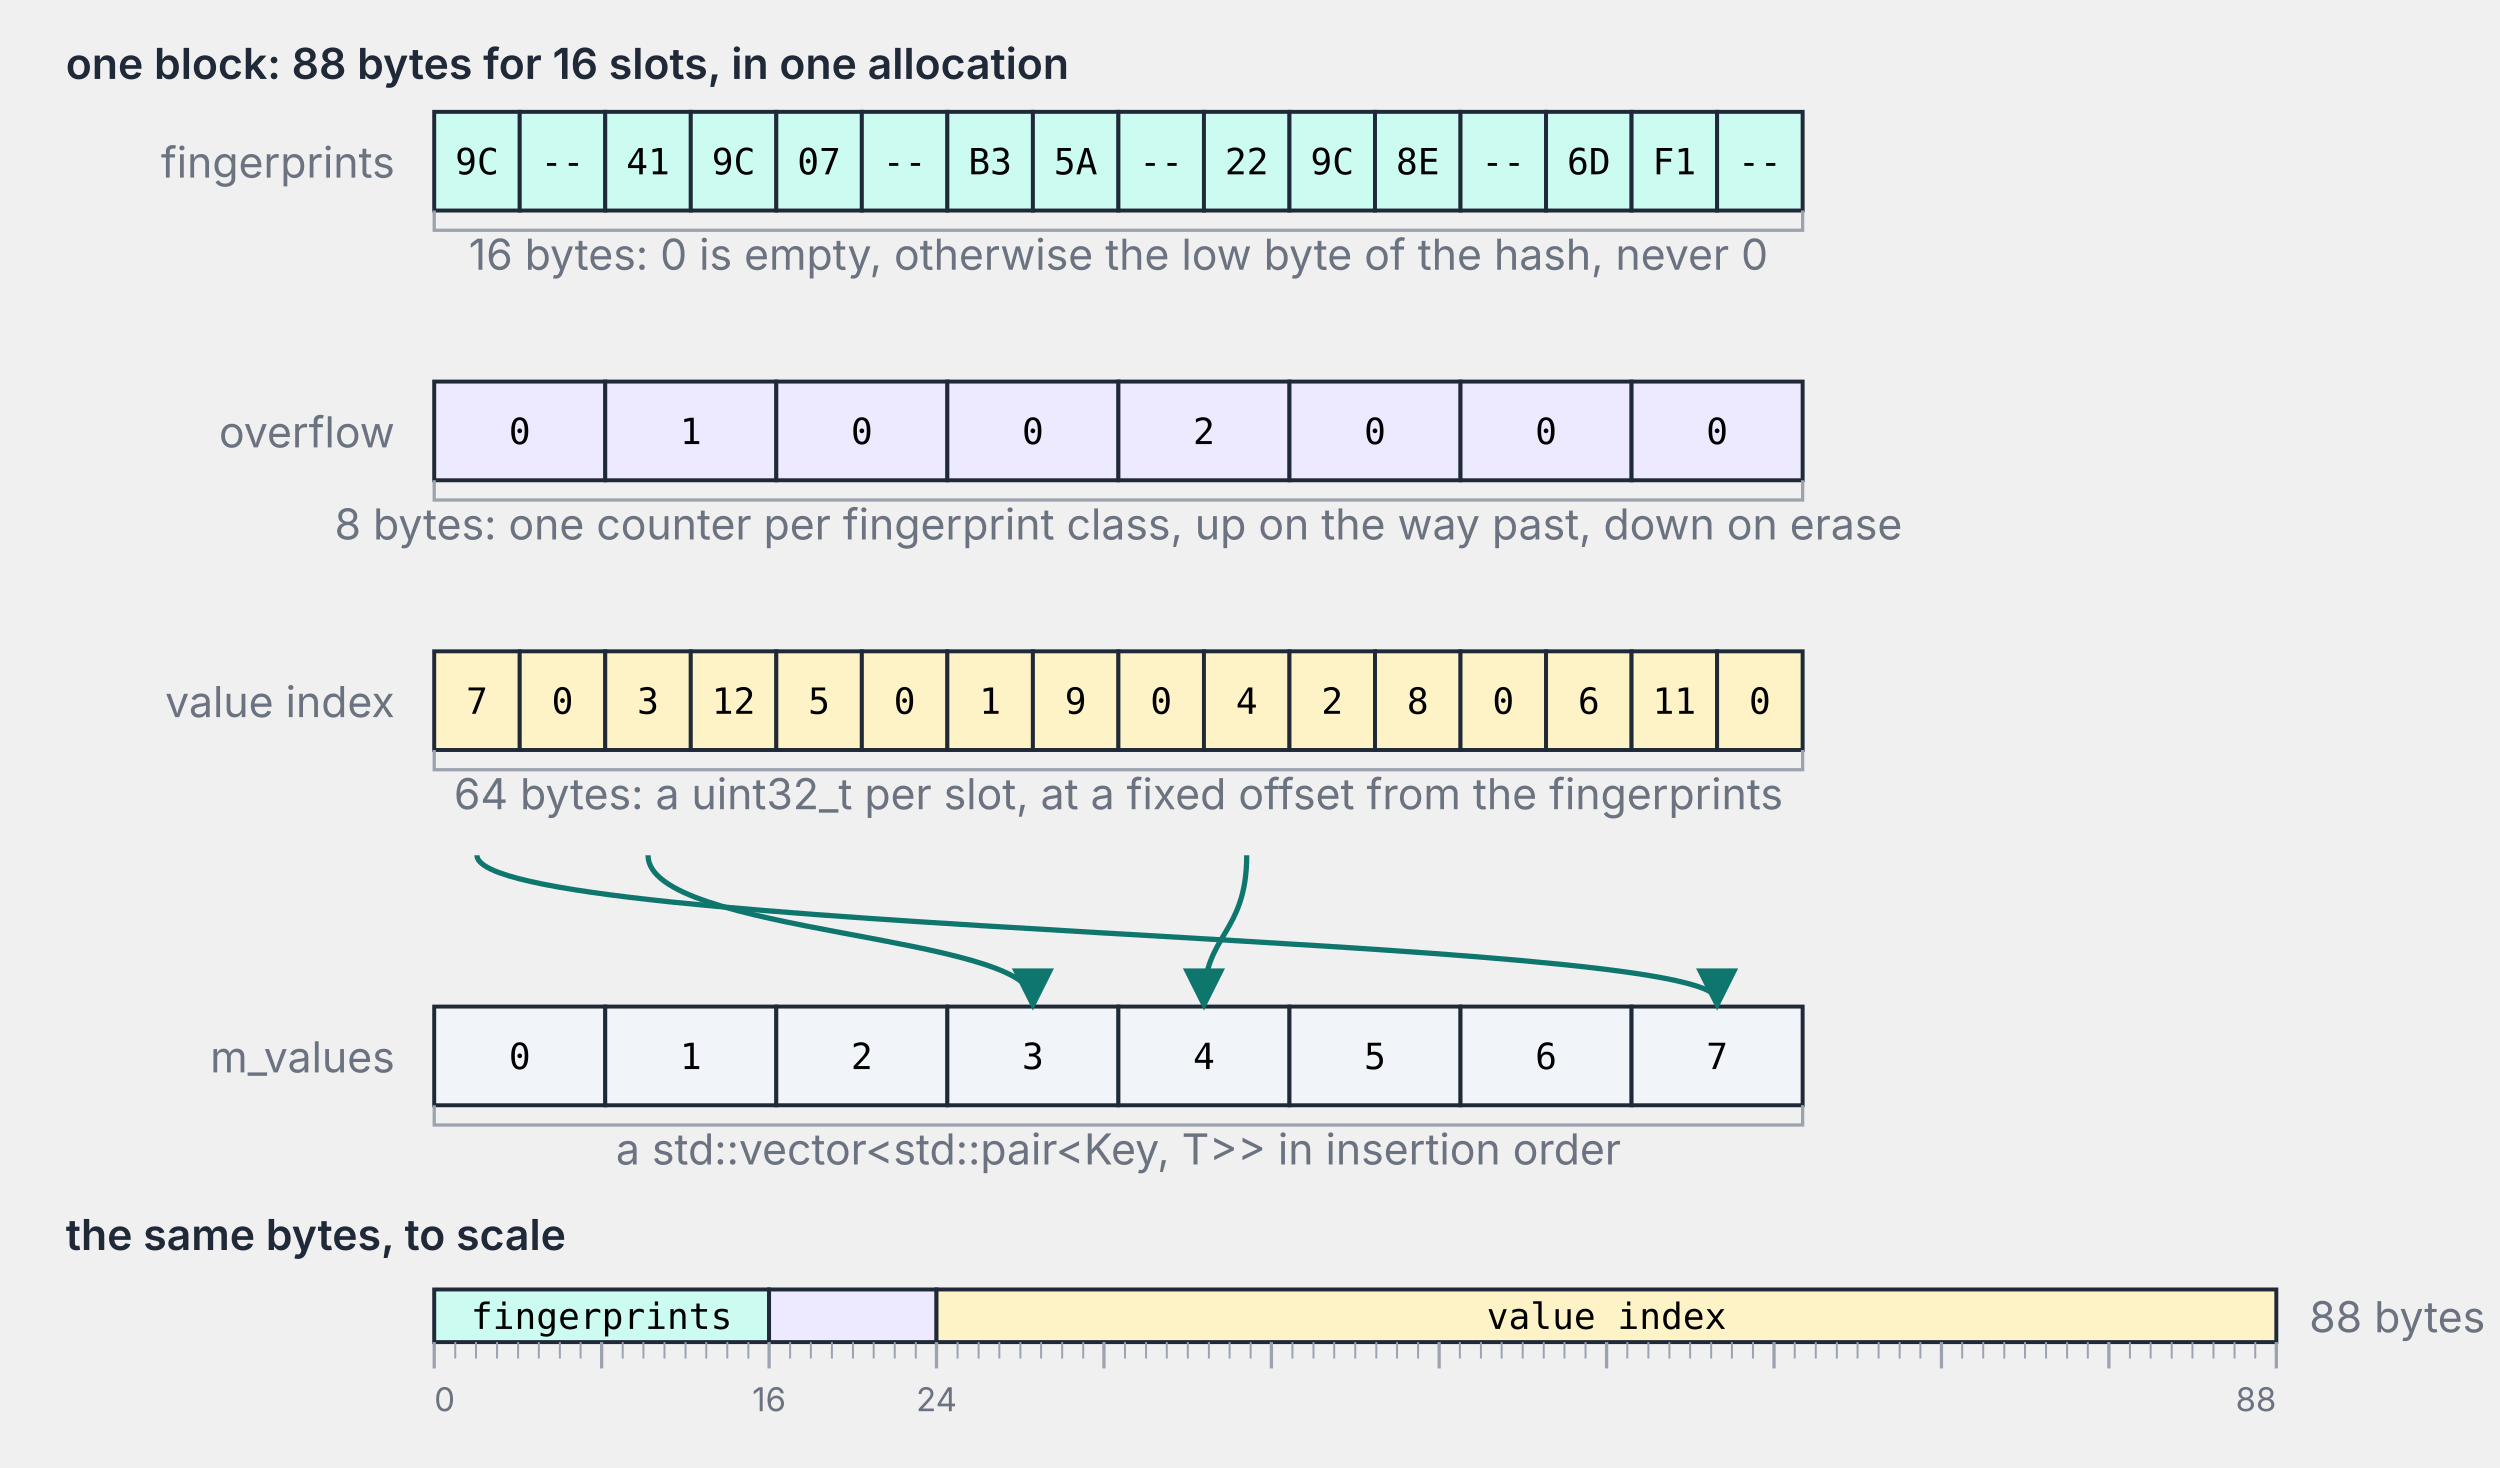
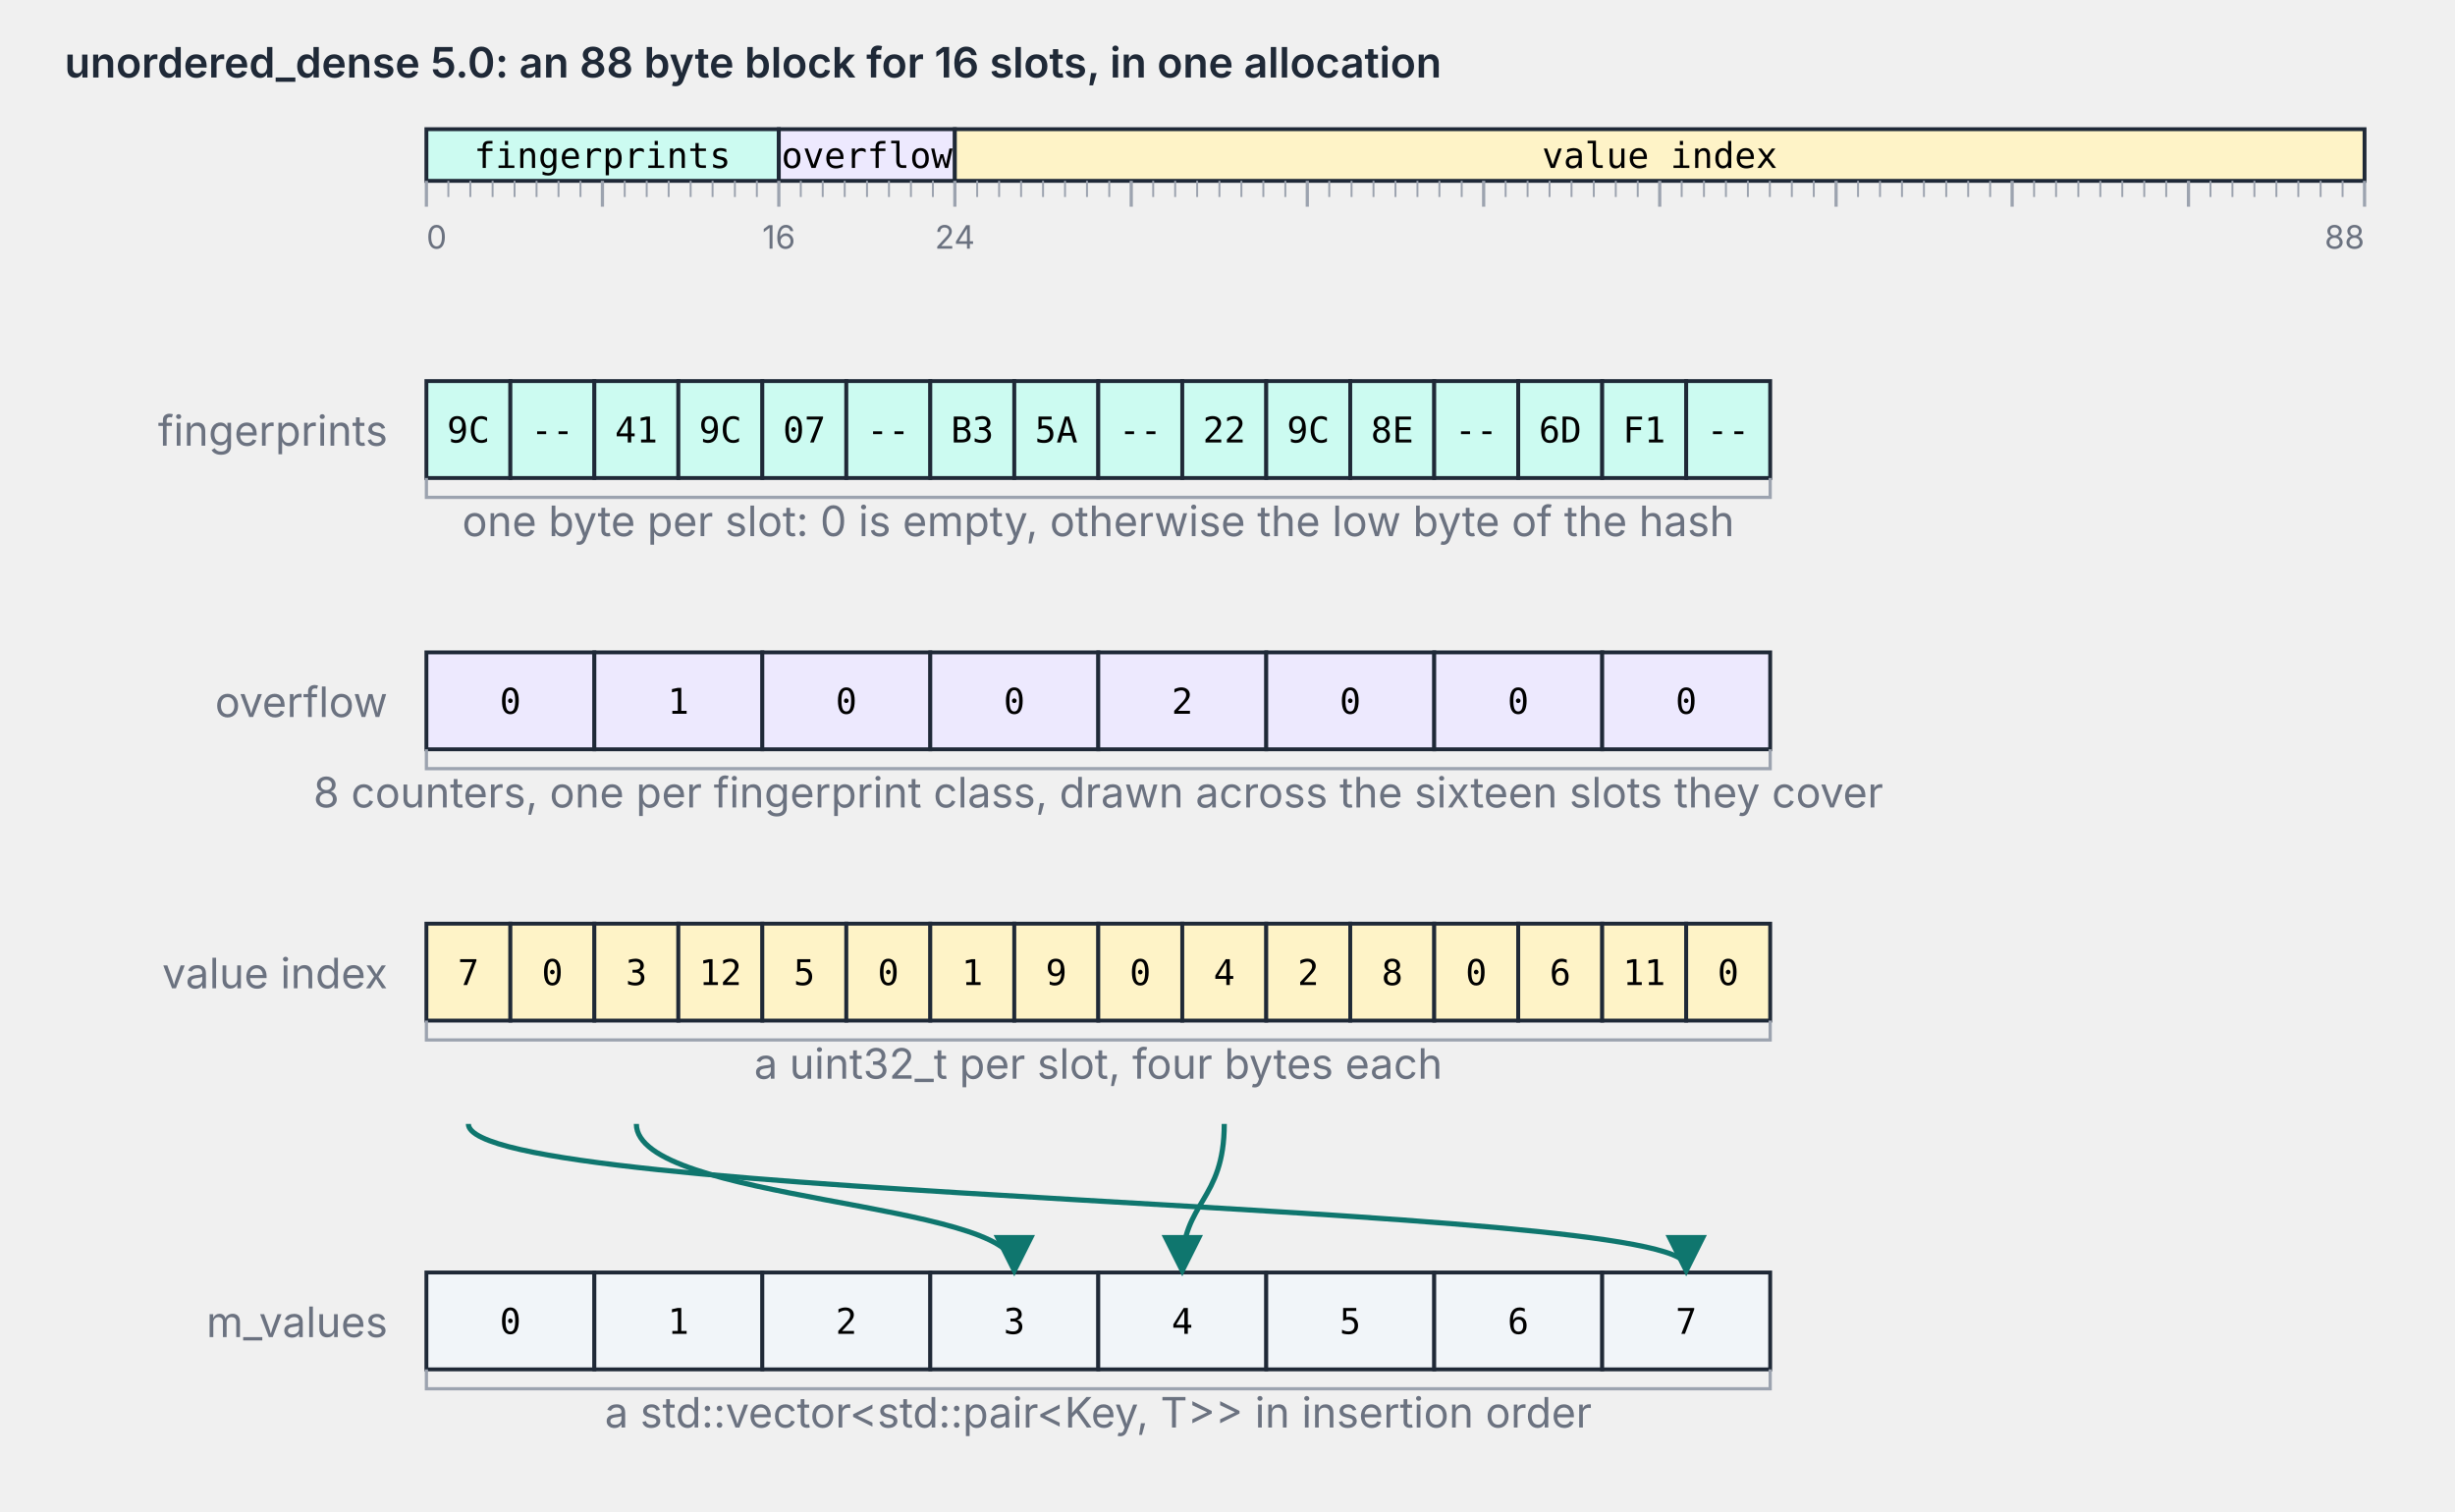
- <svg xmlns="http://www.w3.org/2000/svg" viewBox="0 0 760 446" font-family="Inter, system-ui, sans-serif" font-size="13">
+ <svg xmlns="http://www.w3.org/2000/svg" viewBox="0 0 760 468" font-family="Inter, system-ui, sans-serif" font-size="13">
  <style>
    .mono{font-family:ui-monospace,Menlo,Consolas,monospace;font-size:11px}
    .muted{fill:#6b7280}
    .lbl{fill:#1f2937;font-size:12px}
    .hd{fill:#1f2937;font-weight:600}
    .cell{fill:#fff;stroke:#1f2937;stroke-width:1.2}
    .fp{fill:#ccfbf1}
    .dist{fill:#e0f2fe}
    .idx{fill:#fef3c7}
    .ovf{fill:#ede9fe}
    .payload{fill:#f1f5f9}
    .sent{fill:url(#hatch);stroke:#9ca3af;stroke-width:1.2}
    .arrow{stroke:#0f766e;stroke-width:1.6;fill:none;marker-end:url(#head)}
    .thin{stroke:#9ca3af;stroke-width:1;fill:none}
  </style>
  <defs>
    <pattern id="hatch" width="6" height="6" patternUnits="userSpaceOnUse" patternTransform="rotate(45)">
      <line x1="0" y1="0" x2="0" y2="6" stroke="#d1d5db" stroke-width="2" />
    </pattern>
    <marker id="head" markerWidth="8" markerHeight="8" refX="6" refY="4" orient="auto">
      <path d="M0,0 L8,4 L0,8 z" fill="#0f766e" />
    </marker>
  </defs>
-   <text x="20" y="24" class="hd" text-anchor="start">one block: 88 bytes for 16 slots, in one allocation</text>
-   <rect x="132" y="34" width="26" height="30" class="cell fp" />
-   <text x="145" y="53" class="mono" text-anchor="middle" font-size="11">9C</text>
-   <rect x="158" y="34" width="26" height="30" class="cell fp" />
-   <text x="171" y="53" class="mono" text-anchor="middle" font-size="11">--</text>
-   <rect x="184" y="34" width="26" height="30" class="cell fp" />
-   <text x="197" y="53" class="mono" text-anchor="middle" font-size="11">41</text>
-   <rect x="210" y="34" width="26" height="30" class="cell fp" />
-   <text x="223" y="53" class="mono" text-anchor="middle" font-size="11">9C</text>
-   <rect x="236" y="34" width="26" height="30" class="cell fp" />
-   <text x="249" y="53" class="mono" text-anchor="middle" font-size="11">07</text>
-   <rect x="262" y="34" width="26" height="30" class="cell fp" />
-   <text x="275" y="53" class="mono" text-anchor="middle" font-size="11">--</text>
-   <rect x="288" y="34" width="26" height="30" class="cell fp" />
-   <text x="301" y="53" class="mono" text-anchor="middle" font-size="11">B3</text>
-   <rect x="314" y="34" width="26" height="30" class="cell fp" />
-   <text x="327" y="53" class="mono" text-anchor="middle" font-size="11">5A</text>
-   <rect x="340" y="34" width="26" height="30" class="cell fp" />
-   <text x="353" y="53" class="mono" text-anchor="middle" font-size="11">--</text>
-   <rect x="366" y="34" width="26" height="30" class="cell fp" />
-   <text x="379" y="53" class="mono" text-anchor="middle" font-size="11">22</text>
-   <rect x="392" y="34" width="26" height="30" class="cell fp" />
-   <text x="405" y="53" class="mono" text-anchor="middle" font-size="11">9C</text>
-   <rect x="418" y="34" width="26" height="30" class="cell fp" />
-   <text x="431" y="53" class="mono" text-anchor="middle" font-size="11">8E</text>
-   <rect x="444" y="34" width="26" height="30" class="cell fp" />
-   <text x="457" y="53" class="mono" text-anchor="middle" font-size="11">--</text>
-   <rect x="470" y="34" width="26" height="30" class="cell fp" />
-   <text x="483" y="53" class="mono" text-anchor="middle" font-size="11">6D</text>
-   <rect x="496" y="34" width="26" height="30" class="cell fp" />
-   <text x="509" y="53" class="mono" text-anchor="middle" font-size="11">F1</text>
-   <rect x="522" y="34" width="26" height="30" class="cell fp" />
-   <text x="535" y="53" class="mono" text-anchor="middle" font-size="11">--</text>
-   <text x="120" y="54" class="muted" text-anchor="end">fingerprints</text>
-   <path d="M132,64 L132,70 L548,70 L548,64" class="thin" />
-   <text x="340" y="82" class="muted" text-anchor="middle">16 bytes: 0 is empty, otherwise the low byte of the hash, never 0</text>
-   <rect x="132" y="116" width="52" height="30" class="cell ovf" />
-   <text x="158" y="135" class="mono" text-anchor="middle" font-size="11">0</text>
-   <rect x="184" y="116" width="52" height="30" class="cell ovf" />
-   <text x="210" y="135" class="mono" text-anchor="middle" font-size="11">1</text>
-   <rect x="236" y="116" width="52" height="30" class="cell ovf" />
-   <text x="262" y="135" class="mono" text-anchor="middle" font-size="11">0</text>
-   <rect x="288" y="116" width="52" height="30" class="cell ovf" />
-   <text x="314" y="135" class="mono" text-anchor="middle" font-size="11">0</text>
-   <rect x="340" y="116" width="52" height="30" class="cell ovf" />
-   <text x="366" y="135" class="mono" text-anchor="middle" font-size="11">2</text>
-   <rect x="392" y="116" width="52" height="30" class="cell ovf" />
-   <text x="418" y="135" class="mono" text-anchor="middle" font-size="11">0</text>
-   <rect x="444" y="116" width="52" height="30" class="cell ovf" />
-   <text x="470" y="135" class="mono" text-anchor="middle" font-size="11">0</text>
-   <rect x="496" y="116" width="52" height="30" class="cell ovf" />
-   <text x="522" y="135" class="mono" text-anchor="middle" font-size="11">0</text>
-   <text x="120" y="136" class="muted" text-anchor="end">overflow</text>
-   <path d="M132,146 L132,152 L548,152 L548,146" class="thin" />
-   <text x="340" y="164" class="muted" text-anchor="middle">8 bytes: one counter per fingerprint class, up on the way past, down on erase</text>
-   <rect x="132" y="198" width="26" height="30" class="cell idx" />
-   <text x="145" y="217" class="mono" text-anchor="middle" font-size="11">7</text>
-   <rect x="158" y="198" width="26" height="30" class="cell idx" />
-   <text x="171" y="217" class="mono" text-anchor="middle" font-size="11">0</text>
-   <rect x="184" y="198" width="26" height="30" class="cell idx" />
-   <text x="197" y="217" class="mono" text-anchor="middle" font-size="11">3</text>
-   <rect x="210" y="198" width="26" height="30" class="cell idx" />
-   <text x="223" y="217" class="mono" text-anchor="middle" font-size="11">12</text>
-   <rect x="236" y="198" width="26" height="30" class="cell idx" />
-   <text x="249" y="217" class="mono" text-anchor="middle" font-size="11">5</text>
-   <rect x="262" y="198" width="26" height="30" class="cell idx" />
-   <text x="275" y="217" class="mono" text-anchor="middle" font-size="11">0</text>
-   <rect x="288" y="198" width="26" height="30" class="cell idx" />
-   <text x="301" y="217" class="mono" text-anchor="middle" font-size="11">1</text>
-   <rect x="314" y="198" width="26" height="30" class="cell idx" />
-   <text x="327" y="217" class="mono" text-anchor="middle" font-size="11">9</text>
-   <rect x="340" y="198" width="26" height="30" class="cell idx" />
-   <text x="353" y="217" class="mono" text-anchor="middle" font-size="11">0</text>
-   <rect x="366" y="198" width="26" height="30" class="cell idx" />
-   <text x="379" y="217" class="mono" text-anchor="middle" font-size="11">4</text>
-   <rect x="392" y="198" width="26" height="30" class="cell idx" />
-   <text x="405" y="217" class="mono" text-anchor="middle" font-size="11">2</text>
-   <rect x="418" y="198" width="26" height="30" class="cell idx" />
-   <text x="431" y="217" class="mono" text-anchor="middle" font-size="11">8</text>
-   <rect x="444" y="198" width="26" height="30" class="cell idx" />
-   <text x="457" y="217" class="mono" text-anchor="middle" font-size="11">0</text>
-   <rect x="470" y="198" width="26" height="30" class="cell idx" />
-   <text x="483" y="217" class="mono" text-anchor="middle" font-size="11">6</text>
-   <rect x="496" y="198" width="26" height="30" class="cell idx" />
-   <text x="509" y="217" class="mono" text-anchor="middle" font-size="11">11</text>
-   <rect x="522" y="198" width="26" height="30" class="cell idx" />
-   <text x="535" y="217" class="mono" text-anchor="middle" font-size="11">0</text>
-   <text x="120" y="218" class="muted" text-anchor="end">value index</text>
-   <path d="M132,228 L132,234 L548,234 L548,228" class="thin" />
-   <text x="340" y="246" class="muted" text-anchor="middle">64 bytes: a uint32_t per slot, at a fixed offset from the fingerprints</text>
-   <rect x="132" y="306" width="52" height="30" class="cell payload" />
-   <text x="158" y="325" class="mono" text-anchor="middle" font-size="11">0</text>
-   <rect x="184" y="306" width="52" height="30" class="cell payload" />
-   <text x="210" y="325" class="mono" text-anchor="middle" font-size="11">1</text>
-   <rect x="236" y="306" width="52" height="30" class="cell payload" />
-   <text x="262" y="325" class="mono" text-anchor="middle" font-size="11">2</text>
-   <rect x="288" y="306" width="52" height="30" class="cell payload" />
-   <text x="314" y="325" class="mono" text-anchor="middle" font-size="11">3</text>
-   <rect x="340" y="306" width="52" height="30" class="cell payload" />
-   <text x="366" y="325" class="mono" text-anchor="middle" font-size="11">4</text>
-   <rect x="392" y="306" width="52" height="30" class="cell payload" />
-   <text x="418" y="325" class="mono" text-anchor="middle" font-size="11">5</text>
-   <rect x="444" y="306" width="52" height="30" class="cell payload" />
-   <text x="470" y="325" class="mono" text-anchor="middle" font-size="11">6</text>
-   <rect x="496" y="306" width="52" height="30" class="cell payload" />
-   <text x="522" y="325" class="mono" text-anchor="middle" font-size="11">7</text>
-   <text x="120" y="326" class="muted" text-anchor="end">m_values</text>
-   <path d="M132,336 L132,342 L548,342 L548,336" class="thin" />
-   <text x="340" y="354" class="muted" text-anchor="middle">a std::vector&lt;std::pair&lt;Key, T&gt;&gt; in insertion order</text>
-   <path d="M145.0,260 C145.0,284 522,284 522,304" class="arrow" />
-   <path d="M197.0,260 C197.0,284 314,284 314,304" class="arrow" />
-   <path d="M379.0,260 C379.0,284 366,284 366,304" class="arrow" />
-   <text x="20" y="380" class="hd" text-anchor="start">the same bytes, to scale</text>
-   <rect x="132.0" y="392" width="101.8" height="16" class="cell fp" />
-   <text x="182.9" y="404" class="mono" text-anchor="middle" font-size="9">fingerprints</text>
-   <rect x="233.8" y="392" width="50.9" height="16" class="cell ovf" />
-   <rect x="284.7" y="392" width="407.3" height="16" class="cell idx" />
-   <text x="488.4" y="404" class="mono" text-anchor="middle" font-size="9">value index</text>
-   <line x1="132.0" y1="408" x2="132.0" y2="416" stroke="#9ca3af" stroke-width="1" />
-   <line x1="138.4" y1="408" x2="138.4" y2="413" stroke="#9ca3af" stroke-width="0.6" />
-   <line x1="144.7" y1="408" x2="144.7" y2="413" stroke="#9ca3af" stroke-width="0.6" />
-   <line x1="151.1" y1="408" x2="151.1" y2="413" stroke="#9ca3af" stroke-width="0.6" />
-   <line x1="157.5" y1="408" x2="157.5" y2="413" stroke="#9ca3af" stroke-width="0.6" />
-   <line x1="163.8" y1="408" x2="163.8" y2="413" stroke="#9ca3af" stroke-width="0.6" />
-   <line x1="170.2" y1="408" x2="170.2" y2="413" stroke="#9ca3af" stroke-width="0.6" />
-   <line x1="176.5" y1="408" x2="176.5" y2="413" stroke="#9ca3af" stroke-width="0.6" />
-   <line x1="182.9" y1="408" x2="182.9" y2="416" stroke="#9ca3af" stroke-width="1" />
-   <line x1="189.3" y1="408" x2="189.3" y2="413" stroke="#9ca3af" stroke-width="0.6" />
-   <line x1="195.6" y1="408" x2="195.6" y2="413" stroke="#9ca3af" stroke-width="0.6" />
-   <line x1="202.0" y1="408" x2="202.0" y2="413" stroke="#9ca3af" stroke-width="0.6" />
-   <line x1="208.4" y1="408" x2="208.4" y2="413" stroke="#9ca3af" stroke-width="0.6" />
-   <line x1="214.7" y1="408" x2="214.7" y2="413" stroke="#9ca3af" stroke-width="0.6" />
-   <line x1="221.1" y1="408" x2="221.1" y2="413" stroke="#9ca3af" stroke-width="0.6" />
-   <line x1="227.5" y1="408" x2="227.5" y2="413" stroke="#9ca3af" stroke-width="0.6" />
-   <line x1="233.8" y1="408" x2="233.8" y2="416" stroke="#9ca3af" stroke-width="1" />
-   <line x1="240.2" y1="408" x2="240.2" y2="413" stroke="#9ca3af" stroke-width="0.6" />
-   <line x1="246.5" y1="408" x2="246.5" y2="413" stroke="#9ca3af" stroke-width="0.6" />
-   <line x1="252.9" y1="408" x2="252.9" y2="413" stroke="#9ca3af" stroke-width="0.6" />
-   <line x1="259.3" y1="408" x2="259.3" y2="413" stroke="#9ca3af" stroke-width="0.6" />
-   <line x1="265.6" y1="408" x2="265.6" y2="413" stroke="#9ca3af" stroke-width="0.6" />
-   <line x1="272.0" y1="408" x2="272.0" y2="413" stroke="#9ca3af" stroke-width="0.6" />
-   <line x1="278.4" y1="408" x2="278.4" y2="413" stroke="#9ca3af" stroke-width="0.6" />
-   <line x1="284.7" y1="408" x2="284.7" y2="416" stroke="#9ca3af" stroke-width="1" />
-   <line x1="291.1" y1="408" x2="291.1" y2="413" stroke="#9ca3af" stroke-width="0.6" />
-   <line x1="297.5" y1="408" x2="297.5" y2="413" stroke="#9ca3af" stroke-width="0.6" />
-   <line x1="303.8" y1="408" x2="303.8" y2="413" stroke="#9ca3af" stroke-width="0.6" />
-   <line x1="310.2" y1="408" x2="310.2" y2="413" stroke="#9ca3af" stroke-width="0.6" />
-   <line x1="316.5" y1="408" x2="316.5" y2="413" stroke="#9ca3af" stroke-width="0.6" />
-   <line x1="322.9" y1="408" x2="322.9" y2="413" stroke="#9ca3af" stroke-width="0.6" />
-   <line x1="329.3" y1="408" x2="329.3" y2="413" stroke="#9ca3af" stroke-width="0.6" />
-   <line x1="335.6" y1="408" x2="335.6" y2="416" stroke="#9ca3af" stroke-width="1" />
-   <line x1="342.0" y1="408" x2="342.0" y2="413" stroke="#9ca3af" stroke-width="0.6" />
-   <line x1="348.4" y1="408" x2="348.4" y2="413" stroke="#9ca3af" stroke-width="0.6" />
-   <line x1="354.7" y1="408" x2="354.7" y2="413" stroke="#9ca3af" stroke-width="0.6" />
-   <line x1="361.1" y1="408" x2="361.1" y2="413" stroke="#9ca3af" stroke-width="0.6" />
-   <line x1="367.5" y1="408" x2="367.5" y2="413" stroke="#9ca3af" stroke-width="0.6" />
-   <line x1="373.8" y1="408" x2="373.8" y2="413" stroke="#9ca3af" stroke-width="0.6" />
-   <line x1="380.2" y1="408" x2="380.2" y2="413" stroke="#9ca3af" stroke-width="0.6" />
-   <line x1="386.5" y1="408" x2="386.5" y2="416" stroke="#9ca3af" stroke-width="1" />
-   <line x1="392.9" y1="408" x2="392.9" y2="413" stroke="#9ca3af" stroke-width="0.6" />
-   <line x1="399.3" y1="408" x2="399.3" y2="413" stroke="#9ca3af" stroke-width="0.6" />
-   <line x1="405.6" y1="408" x2="405.6" y2="413" stroke="#9ca3af" stroke-width="0.6" />
-   <line x1="412.0" y1="408" x2="412.0" y2="413" stroke="#9ca3af" stroke-width="0.6" />
-   <line x1="418.4" y1="408" x2="418.4" y2="413" stroke="#9ca3af" stroke-width="0.6" />
-   <line x1="424.7" y1="408" x2="424.7" y2="413" stroke="#9ca3af" stroke-width="0.6" />
-   <line x1="431.1" y1="408" x2="431.1" y2="413" stroke="#9ca3af" stroke-width="0.6" />
-   <line x1="437.5" y1="408" x2="437.5" y2="416" stroke="#9ca3af" stroke-width="1" />
-   <line x1="443.8" y1="408" x2="443.8" y2="413" stroke="#9ca3af" stroke-width="0.6" />
-   <line x1="450.2" y1="408" x2="450.2" y2="413" stroke="#9ca3af" stroke-width="0.6" />
-   <line x1="456.5" y1="408" x2="456.5" y2="413" stroke="#9ca3af" stroke-width="0.6" />
-   <line x1="462.9" y1="408" x2="462.9" y2="413" stroke="#9ca3af" stroke-width="0.6" />
-   <line x1="469.3" y1="408" x2="469.3" y2="413" stroke="#9ca3af" stroke-width="0.6" />
-   <line x1="475.6" y1="408" x2="475.6" y2="413" stroke="#9ca3af" stroke-width="0.6" />
-   <line x1="482.0" y1="408" x2="482.0" y2="413" stroke="#9ca3af" stroke-width="0.6" />
-   <line x1="488.4" y1="408" x2="488.4" y2="416" stroke="#9ca3af" stroke-width="1" />
-   <line x1="494.7" y1="408" x2="494.7" y2="413" stroke="#9ca3af" stroke-width="0.6" />
-   <line x1="501.1" y1="408" x2="501.1" y2="413" stroke="#9ca3af" stroke-width="0.6" />
-   <line x1="507.5" y1="408" x2="507.5" y2="413" stroke="#9ca3af" stroke-width="0.6" />
-   <line x1="513.8" y1="408" x2="513.8" y2="413" stroke="#9ca3af" stroke-width="0.6" />
-   <line x1="520.2" y1="408" x2="520.2" y2="413" stroke="#9ca3af" stroke-width="0.6" />
-   <line x1="526.5" y1="408" x2="526.5" y2="413" stroke="#9ca3af" stroke-width="0.6" />
-   <line x1="532.9" y1="408" x2="532.9" y2="413" stroke="#9ca3af" stroke-width="0.6" />
-   <line x1="539.3" y1="408" x2="539.3" y2="416" stroke="#9ca3af" stroke-width="1" />
-   <line x1="545.6" y1="408" x2="545.6" y2="413" stroke="#9ca3af" stroke-width="0.6" />
-   <line x1="552.0" y1="408" x2="552.0" y2="413" stroke="#9ca3af" stroke-width="0.6" />
-   <line x1="558.4" y1="408" x2="558.4" y2="413" stroke="#9ca3af" stroke-width="0.6" />
-   <line x1="564.7" y1="408" x2="564.7" y2="413" stroke="#9ca3af" stroke-width="0.6" />
-   <line x1="571.1" y1="408" x2="571.1" y2="413" stroke="#9ca3af" stroke-width="0.6" />
-   <line x1="577.5" y1="408" x2="577.5" y2="413" stroke="#9ca3af" stroke-width="0.6" />
-   <line x1="583.8" y1="408" x2="583.8" y2="413" stroke="#9ca3af" stroke-width="0.6" />
-   <line x1="590.2" y1="408" x2="590.2" y2="416" stroke="#9ca3af" stroke-width="1" />
-   <line x1="596.5" y1="408" x2="596.5" y2="413" stroke="#9ca3af" stroke-width="0.6" />
-   <line x1="602.9" y1="408" x2="602.9" y2="413" stroke="#9ca3af" stroke-width="0.6" />
-   <line x1="609.3" y1="408" x2="609.3" y2="413" stroke="#9ca3af" stroke-width="0.6" />
-   <line x1="615.6" y1="408" x2="615.6" y2="413" stroke="#9ca3af" stroke-width="0.6" />
-   <line x1="622.0" y1="408" x2="622.0" y2="413" stroke="#9ca3af" stroke-width="0.6" />
-   <line x1="628.4" y1="408" x2="628.4" y2="413" stroke="#9ca3af" stroke-width="0.6" />
-   <line x1="634.7" y1="408" x2="634.7" y2="413" stroke="#9ca3af" stroke-width="0.6" />
-   <line x1="641.1" y1="408" x2="641.1" y2="416" stroke="#9ca3af" stroke-width="1" />
-   <line x1="647.5" y1="408" x2="647.5" y2="413" stroke="#9ca3af" stroke-width="0.6" />
-   <line x1="653.8" y1="408" x2="653.8" y2="413" stroke="#9ca3af" stroke-width="0.6" />
-   <line x1="660.2" y1="408" x2="660.2" y2="413" stroke="#9ca3af" stroke-width="0.6" />
-   <line x1="666.5" y1="408" x2="666.5" y2="413" stroke="#9ca3af" stroke-width="0.6" />
-   <line x1="672.9" y1="408" x2="672.9" y2="413" stroke="#9ca3af" stroke-width="0.6" />
-   <line x1="679.3" y1="408" x2="679.3" y2="413" stroke="#9ca3af" stroke-width="0.6" />
-   <line x1="685.6" y1="408" x2="685.6" y2="413" stroke="#9ca3af" stroke-width="0.6" />
-   <line x1="692.0" y1="408" x2="692.0" y2="416" stroke="#9ca3af" stroke-width="1" />
-   <text x="132.0" y="429" class="muted" text-anchor="start" font-size="10">0</text>
-   <text x="233.8" y="429" class="muted" text-anchor="middle" font-size="10">16</text>
-   <text x="284.7" y="429" class="muted" text-anchor="middle" font-size="10">24</text>
-   <text x="692.0" y="429" class="muted" text-anchor="end" font-size="10">88</text>
-   <text x="702" y="405" class="muted" text-anchor="start">88 bytes</text>
+   <text x="20" y="24" class="hd" text-anchor="start">unordered_dense 5.0: an 88 byte block for 16 slots, in one allocation</text>
+   <rect x="132.0" y="40" width="109.1" height="16" class="cell fp" />
+   <text x="186.5" y="52" class="mono" text-anchor="middle" font-size="9">fingerprints</text>
+   <rect x="241.1" y="40" width="54.5" height="16" class="cell ovf" />
+   <text x="268.4" y="52" class="mono" text-anchor="middle" font-size="9">overflow</text>
+   <rect x="295.6" y="40" width="436.4" height="16" class="cell idx" />
+   <text x="513.8" y="52" class="mono" text-anchor="middle" font-size="9">value index</text>
+   <line x1="132.0" y1="56" x2="132.0" y2="64" stroke="#9ca3af" stroke-width="1" />
+   <line x1="138.8" y1="56" x2="138.8" y2="61" stroke="#9ca3af" stroke-width="0.6" />
+   <line x1="145.6" y1="56" x2="145.6" y2="61" stroke="#9ca3af" stroke-width="0.6" />
+   <line x1="152.5" y1="56" x2="152.5" y2="61" stroke="#9ca3af" stroke-width="0.6" />
+   <line x1="159.3" y1="56" x2="159.3" y2="61" stroke="#9ca3af" stroke-width="0.6" />
+   <line x1="166.1" y1="56" x2="166.1" y2="61" stroke="#9ca3af" stroke-width="0.6" />
+   <line x1="172.9" y1="56" x2="172.9" y2="61" stroke="#9ca3af" stroke-width="0.6" />
+   <line x1="179.7" y1="56" x2="179.7" y2="61" stroke="#9ca3af" stroke-width="0.6" />
+   <line x1="186.5" y1="56" x2="186.5" y2="64" stroke="#9ca3af" stroke-width="1" />
+   <line x1="193.4" y1="56" x2="193.4" y2="61" stroke="#9ca3af" stroke-width="0.6" />
+   <line x1="200.2" y1="56" x2="200.2" y2="61" stroke="#9ca3af" stroke-width="0.6" />
+   <line x1="207.0" y1="56" x2="207.0" y2="61" stroke="#9ca3af" stroke-width="0.6" />
+   <line x1="213.8" y1="56" x2="213.8" y2="61" stroke="#9ca3af" stroke-width="0.6" />
+   <line x1="220.6" y1="56" x2="220.6" y2="61" stroke="#9ca3af" stroke-width="0.6" />
+   <line x1="227.5" y1="56" x2="227.5" y2="61" stroke="#9ca3af" stroke-width="0.6" />
+   <line x1="234.3" y1="56" x2="234.3" y2="61" stroke="#9ca3af" stroke-width="0.6" />
+   <line x1="241.1" y1="56" x2="241.1" y2="64" stroke="#9ca3af" stroke-width="1" />
+   <line x1="247.9" y1="56" x2="247.9" y2="61" stroke="#9ca3af" stroke-width="0.6" />
+   <line x1="254.7" y1="56" x2="254.7" y2="61" stroke="#9ca3af" stroke-width="0.6" />
+   <line x1="261.5" y1="56" x2="261.5" y2="61" stroke="#9ca3af" stroke-width="0.6" />
+   <line x1="268.4" y1="56" x2="268.4" y2="61" stroke="#9ca3af" stroke-width="0.6" />
+   <line x1="275.2" y1="56" x2="275.2" y2="61" stroke="#9ca3af" stroke-width="0.6" />
+   <line x1="282.0" y1="56" x2="282.0" y2="61" stroke="#9ca3af" stroke-width="0.6" />
+   <line x1="288.8" y1="56" x2="288.8" y2="61" stroke="#9ca3af" stroke-width="0.6" />
+   <line x1="295.6" y1="56" x2="295.6" y2="64" stroke="#9ca3af" stroke-width="1" />
+   <line x1="302.5" y1="56" x2="302.5" y2="61" stroke="#9ca3af" stroke-width="0.6" />
+   <line x1="309.3" y1="56" x2="309.3" y2="61" stroke="#9ca3af" stroke-width="0.6" />
+   <line x1="316.1" y1="56" x2="316.1" y2="61" stroke="#9ca3af" stroke-width="0.6" />
+   <line x1="322.9" y1="56" x2="322.9" y2="61" stroke="#9ca3af" stroke-width="0.6" />
+   <line x1="329.7" y1="56" x2="329.7" y2="61" stroke="#9ca3af" stroke-width="0.6" />
+   <line x1="336.5" y1="56" x2="336.5" y2="61" stroke="#9ca3af" stroke-width="0.6" />
+   <line x1="343.4" y1="56" x2="343.4" y2="61" stroke="#9ca3af" stroke-width="0.6" />
+   <line x1="350.2" y1="56" x2="350.2" y2="64" stroke="#9ca3af" stroke-width="1" />
+   <line x1="357.0" y1="56" x2="357.0" y2="61" stroke="#9ca3af" stroke-width="0.6" />
+   <line x1="363.8" y1="56" x2="363.8" y2="61" stroke="#9ca3af" stroke-width="0.6" />
+   <line x1="370.6" y1="56" x2="370.6" y2="61" stroke="#9ca3af" stroke-width="0.6" />
+   <line x1="377.5" y1="56" x2="377.5" y2="61" stroke="#9ca3af" stroke-width="0.6" />
+   <line x1="384.3" y1="56" x2="384.3" y2="61" stroke="#9ca3af" stroke-width="0.6" />
+   <line x1="391.1" y1="56" x2="391.1" y2="61" stroke="#9ca3af" stroke-width="0.6" />
+   <line x1="397.9" y1="56" x2="397.9" y2="61" stroke="#9ca3af" stroke-width="0.6" />
+   <line x1="404.7" y1="56" x2="404.7" y2="64" stroke="#9ca3af" stroke-width="1" />
+   <line x1="411.5" y1="56" x2="411.5" y2="61" stroke="#9ca3af" stroke-width="0.6" />
+   <line x1="418.4" y1="56" x2="418.4" y2="61" stroke="#9ca3af" stroke-width="0.6" />
+   <line x1="425.2" y1="56" x2="425.2" y2="61" stroke="#9ca3af" stroke-width="0.6" />
+   <line x1="432.0" y1="56" x2="432.0" y2="61" stroke="#9ca3af" stroke-width="0.6" />
+   <line x1="438.8" y1="56" x2="438.8" y2="61" stroke="#9ca3af" stroke-width="0.6" />
+   <line x1="445.6" y1="56" x2="445.6" y2="61" stroke="#9ca3af" stroke-width="0.6" />
+   <line x1="452.5" y1="56" x2="452.5" y2="61" stroke="#9ca3af" stroke-width="0.6" />
+   <line x1="459.3" y1="56" x2="459.3" y2="64" stroke="#9ca3af" stroke-width="1" />
+   <line x1="466.1" y1="56" x2="466.1" y2="61" stroke="#9ca3af" stroke-width="0.6" />
+   <line x1="472.9" y1="56" x2="472.9" y2="61" stroke="#9ca3af" stroke-width="0.6" />
+   <line x1="479.7" y1="56" x2="479.7" y2="61" stroke="#9ca3af" stroke-width="0.6" />
+   <line x1="486.5" y1="56" x2="486.5" y2="61" stroke="#9ca3af" stroke-width="0.6" />
+   <line x1="493.4" y1="56" x2="493.4" y2="61" stroke="#9ca3af" stroke-width="0.6" />
+   <line x1="500.2" y1="56" x2="500.2" y2="61" stroke="#9ca3af" stroke-width="0.6" />
+   <line x1="507.0" y1="56" x2="507.0" y2="61" stroke="#9ca3af" stroke-width="0.6" />
+   <line x1="513.8" y1="56" x2="513.8" y2="64" stroke="#9ca3af" stroke-width="1" />
+   <line x1="520.6" y1="56" x2="520.6" y2="61" stroke="#9ca3af" stroke-width="0.6" />
+   <line x1="527.5" y1="56" x2="527.5" y2="61" stroke="#9ca3af" stroke-width="0.6" />
+   <line x1="534.3" y1="56" x2="534.3" y2="61" stroke="#9ca3af" stroke-width="0.6" />
+   <line x1="541.1" y1="56" x2="541.1" y2="61" stroke="#9ca3af" stroke-width="0.6" />
+   <line x1="547.9" y1="56" x2="547.9" y2="61" stroke="#9ca3af" stroke-width="0.6" />
+   <line x1="554.7" y1="56" x2="554.7" y2="61" stroke="#9ca3af" stroke-width="0.6" />
+   <line x1="561.5" y1="56" x2="561.5" y2="61" stroke="#9ca3af" stroke-width="0.6" />
+   <line x1="568.4" y1="56" x2="568.4" y2="64" stroke="#9ca3af" stroke-width="1" />
+   <line x1="575.2" y1="56" x2="575.2" y2="61" stroke="#9ca3af" stroke-width="0.6" />
+   <line x1="582.0" y1="56" x2="582.0" y2="61" stroke="#9ca3af" stroke-width="0.6" />
+   <line x1="588.8" y1="56" x2="588.8" y2="61" stroke="#9ca3af" stroke-width="0.6" />
+   <line x1="595.6" y1="56" x2="595.6" y2="61" stroke="#9ca3af" stroke-width="0.6" />
+   <line x1="602.5" y1="56" x2="602.5" y2="61" stroke="#9ca3af" stroke-width="0.6" />
+   <line x1="609.3" y1="56" x2="609.3" y2="61" stroke="#9ca3af" stroke-width="0.6" />
+   <line x1="616.1" y1="56" x2="616.1" y2="61" stroke="#9ca3af" stroke-width="0.6" />
+   <line x1="622.9" y1="56" x2="622.9" y2="64" stroke="#9ca3af" stroke-width="1" />
+   <line x1="629.7" y1="56" x2="629.7" y2="61" stroke="#9ca3af" stroke-width="0.6" />
+   <line x1="636.5" y1="56" x2="636.5" y2="61" stroke="#9ca3af" stroke-width="0.6" />
+   <line x1="643.4" y1="56" x2="643.4" y2="61" stroke="#9ca3af" stroke-width="0.6" />
+   <line x1="650.2" y1="56" x2="650.2" y2="61" stroke="#9ca3af" stroke-width="0.6" />
+   <line x1="657.0" y1="56" x2="657.0" y2="61" stroke="#9ca3af" stroke-width="0.6" />
+   <line x1="663.8" y1="56" x2="663.8" y2="61" stroke="#9ca3af" stroke-width="0.6" />
+   <line x1="670.6" y1="56" x2="670.6" y2="61" stroke="#9ca3af" stroke-width="0.6" />
+   <line x1="677.5" y1="56" x2="677.5" y2="64" stroke="#9ca3af" stroke-width="1" />
+   <line x1="684.3" y1="56" x2="684.3" y2="61" stroke="#9ca3af" stroke-width="0.6" />
+   <line x1="691.1" y1="56" x2="691.1" y2="61" stroke="#9ca3af" stroke-width="0.6" />
+   <line x1="697.9" y1="56" x2="697.9" y2="61" stroke="#9ca3af" stroke-width="0.6" />
+   <line x1="704.7" y1="56" x2="704.7" y2="61" stroke="#9ca3af" stroke-width="0.6" />
+   <line x1="711.5" y1="56" x2="711.5" y2="61" stroke="#9ca3af" stroke-width="0.6" />
+   <line x1="718.4" y1="56" x2="718.4" y2="61" stroke="#9ca3af" stroke-width="0.6" />
+   <line x1="725.2" y1="56" x2="725.2" y2="61" stroke="#9ca3af" stroke-width="0.6" />
+   <line x1="732.0" y1="56" x2="732.0" y2="64" stroke="#9ca3af" stroke-width="1" />
+   <text x="132.0" y="77" class="muted" text-anchor="start" font-size="10">0</text>
+   <text x="241.1" y="77" class="muted" text-anchor="middle" font-size="10">16</text>
+   <text x="295.6" y="77" class="muted" text-anchor="middle" font-size="10">24</text>
+   <text x="732.0" y="77" class="muted" text-anchor="end" font-size="10">88</text>
+   <rect x="132" y="118" width="26" height="30" class="cell fp" />
+   <text x="145" y="137" class="mono" text-anchor="middle" font-size="11">9C</text>
+   <rect x="158" y="118" width="26" height="30" class="cell fp" />
+   <text x="171" y="137" class="mono" text-anchor="middle" font-size="11">--</text>
+   <rect x="184" y="118" width="26" height="30" class="cell fp" />
+   <text x="197" y="137" class="mono" text-anchor="middle" font-size="11">41</text>
+   <rect x="210" y="118" width="26" height="30" class="cell fp" />
+   <text x="223" y="137" class="mono" text-anchor="middle" font-size="11">9C</text>
+   <rect x="236" y="118" width="26" height="30" class="cell fp" />
+   <text x="249" y="137" class="mono" text-anchor="middle" font-size="11">07</text>
+   <rect x="262" y="118" width="26" height="30" class="cell fp" />
+   <text x="275" y="137" class="mono" text-anchor="middle" font-size="11">--</text>
+   <rect x="288" y="118" width="26" height="30" class="cell fp" />
+   <text x="301" y="137" class="mono" text-anchor="middle" font-size="11">B3</text>
+   <rect x="314" y="118" width="26" height="30" class="cell fp" />
+   <text x="327" y="137" class="mono" text-anchor="middle" font-size="11">5A</text>
+   <rect x="340" y="118" width="26" height="30" class="cell fp" />
+   <text x="353" y="137" class="mono" text-anchor="middle" font-size="11">--</text>
+   <rect x="366" y="118" width="26" height="30" class="cell fp" />
+   <text x="379" y="137" class="mono" text-anchor="middle" font-size="11">22</text>
+   <rect x="392" y="118" width="26" height="30" class="cell fp" />
+   <text x="405" y="137" class="mono" text-anchor="middle" font-size="11">9C</text>
+   <rect x="418" y="118" width="26" height="30" class="cell fp" />
+   <text x="431" y="137" class="mono" text-anchor="middle" font-size="11">8E</text>
+   <rect x="444" y="118" width="26" height="30" class="cell fp" />
+   <text x="457" y="137" class="mono" text-anchor="middle" font-size="11">--</text>
+   <rect x="470" y="118" width="26" height="30" class="cell fp" />
+   <text x="483" y="137" class="mono" text-anchor="middle" font-size="11">6D</text>
+   <rect x="496" y="118" width="26" height="30" class="cell fp" />
+   <text x="509" y="137" class="mono" text-anchor="middle" font-size="11">F1</text>
+   <rect x="522" y="118" width="26" height="30" class="cell fp" />
+   <text x="535" y="137" class="mono" text-anchor="middle" font-size="11">--</text>
+   <text x="120" y="138" class="muted" text-anchor="end">fingerprints</text>
+   <path d="M132,148 L132,154 L548,154 L548,148" class="thin" />
+   <text x="340" y="166" class="muted" text-anchor="middle">one byte per slot: 0 is empty, otherwise the low byte of the hash</text>
+   <rect x="132" y="202" width="52" height="30" class="cell ovf" />
+   <text x="158" y="221" class="mono" text-anchor="middle" font-size="11">0</text>
+   <rect x="184" y="202" width="52" height="30" class="cell ovf" />
+   <text x="210" y="221" class="mono" text-anchor="middle" font-size="11">1</text>
+   <rect x="236" y="202" width="52" height="30" class="cell ovf" />
+   <text x="262" y="221" class="mono" text-anchor="middle" font-size="11">0</text>
+   <rect x="288" y="202" width="52" height="30" class="cell ovf" />
+   <text x="314" y="221" class="mono" text-anchor="middle" font-size="11">0</text>
+   <rect x="340" y="202" width="52" height="30" class="cell ovf" />
+   <text x="366" y="221" class="mono" text-anchor="middle" font-size="11">2</text>
+   <rect x="392" y="202" width="52" height="30" class="cell ovf" />
+   <text x="418" y="221" class="mono" text-anchor="middle" font-size="11">0</text>
+   <rect x="444" y="202" width="52" height="30" class="cell ovf" />
+   <text x="470" y="221" class="mono" text-anchor="middle" font-size="11">0</text>
+   <rect x="496" y="202" width="52" height="30" class="cell ovf" />
+   <text x="522" y="221" class="mono" text-anchor="middle" font-size="11">0</text>
+   <text x="120" y="222" class="muted" text-anchor="end">overflow</text>
+   <path d="M132,232 L132,238 L548,238 L548,232" class="thin" />
+   <text x="340" y="250" class="muted" text-anchor="middle">8 counters, one per fingerprint class, drawn across the sixteen slots they cover</text>
+   <rect x="132" y="286" width="26" height="30" class="cell idx" />
+   <text x="145" y="305" class="mono" text-anchor="middle" font-size="11">7</text>
+   <rect x="158" y="286" width="26" height="30" class="cell idx" />
+   <text x="171" y="305" class="mono" text-anchor="middle" font-size="11">0</text>
+   <rect x="184" y="286" width="26" height="30" class="cell idx" />
+   <text x="197" y="305" class="mono" text-anchor="middle" font-size="11">3</text>
+   <rect x="210" y="286" width="26" height="30" class="cell idx" />
+   <text x="223" y="305" class="mono" text-anchor="middle" font-size="11">12</text>
+   <rect x="236" y="286" width="26" height="30" class="cell idx" />
+   <text x="249" y="305" class="mono" text-anchor="middle" font-size="11">5</text>
+   <rect x="262" y="286" width="26" height="30" class="cell idx" />
+   <text x="275" y="305" class="mono" text-anchor="middle" font-size="11">0</text>
+   <rect x="288" y="286" width="26" height="30" class="cell idx" />
+   <text x="301" y="305" class="mono" text-anchor="middle" font-size="11">1</text>
+   <rect x="314" y="286" width="26" height="30" class="cell idx" />
+   <text x="327" y="305" class="mono" text-anchor="middle" font-size="11">9</text>
+   <rect x="340" y="286" width="26" height="30" class="cell idx" />
+   <text x="353" y="305" class="mono" text-anchor="middle" font-size="11">0</text>
+   <rect x="366" y="286" width="26" height="30" class="cell idx" />
+   <text x="379" y="305" class="mono" text-anchor="middle" font-size="11">4</text>
+   <rect x="392" y="286" width="26" height="30" class="cell idx" />
+   <text x="405" y="305" class="mono" text-anchor="middle" font-size="11">2</text>
+   <rect x="418" y="286" width="26" height="30" class="cell idx" />
+   <text x="431" y="305" class="mono" text-anchor="middle" font-size="11">8</text>
+   <rect x="444" y="286" width="26" height="30" class="cell idx" />
+   <text x="457" y="305" class="mono" text-anchor="middle" font-size="11">0</text>
+   <rect x="470" y="286" width="26" height="30" class="cell idx" />
+   <text x="483" y="305" class="mono" text-anchor="middle" font-size="11">6</text>
+   <rect x="496" y="286" width="26" height="30" class="cell idx" />
+   <text x="509" y="305" class="mono" text-anchor="middle" font-size="11">11</text>
+   <rect x="522" y="286" width="26" height="30" class="cell idx" />
+   <text x="535" y="305" class="mono" text-anchor="middle" font-size="11">0</text>
+   <text x="120" y="306" class="muted" text-anchor="end">value index</text>
+   <path d="M132,316 L132,322 L548,322 L548,316" class="thin" />
+   <text x="340" y="334" class="muted" text-anchor="middle">a uint32_t per slot, four bytes each</text>
+   <rect x="132" y="394" width="52" height="30" class="cell payload" />
+   <text x="158" y="413" class="mono" text-anchor="middle" font-size="11">0</text>
+   <rect x="184" y="394" width="52" height="30" class="cell payload" />
+   <text x="210" y="413" class="mono" text-anchor="middle" font-size="11">1</text>
+   <rect x="236" y="394" width="52" height="30" class="cell payload" />
+   <text x="262" y="413" class="mono" text-anchor="middle" font-size="11">2</text>
+   <rect x="288" y="394" width="52" height="30" class="cell payload" />
+   <text x="314" y="413" class="mono" text-anchor="middle" font-size="11">3</text>
+   <rect x="340" y="394" width="52" height="30" class="cell payload" />
+   <text x="366" y="413" class="mono" text-anchor="middle" font-size="11">4</text>
+   <rect x="392" y="394" width="52" height="30" class="cell payload" />
+   <text x="418" y="413" class="mono" text-anchor="middle" font-size="11">5</text>
+   <rect x="444" y="394" width="52" height="30" class="cell payload" />
+   <text x="470" y="413" class="mono" text-anchor="middle" font-size="11">6</text>
+   <rect x="496" y="394" width="52" height="30" class="cell payload" />
+   <text x="522" y="413" class="mono" text-anchor="middle" font-size="11">7</text>
+   <text x="120" y="414" class="muted" text-anchor="end">m_values</text>
+   <path d="M132,424 L132,430 L548,430 L548,424" class="thin" />
+   <text x="340" y="442" class="muted" text-anchor="middle">a std::vector&lt;std::pair&lt;Key, T&gt;&gt; in insertion order</text>
+   <path d="M145.0,348 C145.0,372 522,372 522,392" class="arrow" />
+   <path d="M197.0,348 C197.0,372 314,372 314,392" class="arrow" />
+   <path d="M379.0,348 C379.0,372 366,372 366,392" class="arrow" />
</svg>
